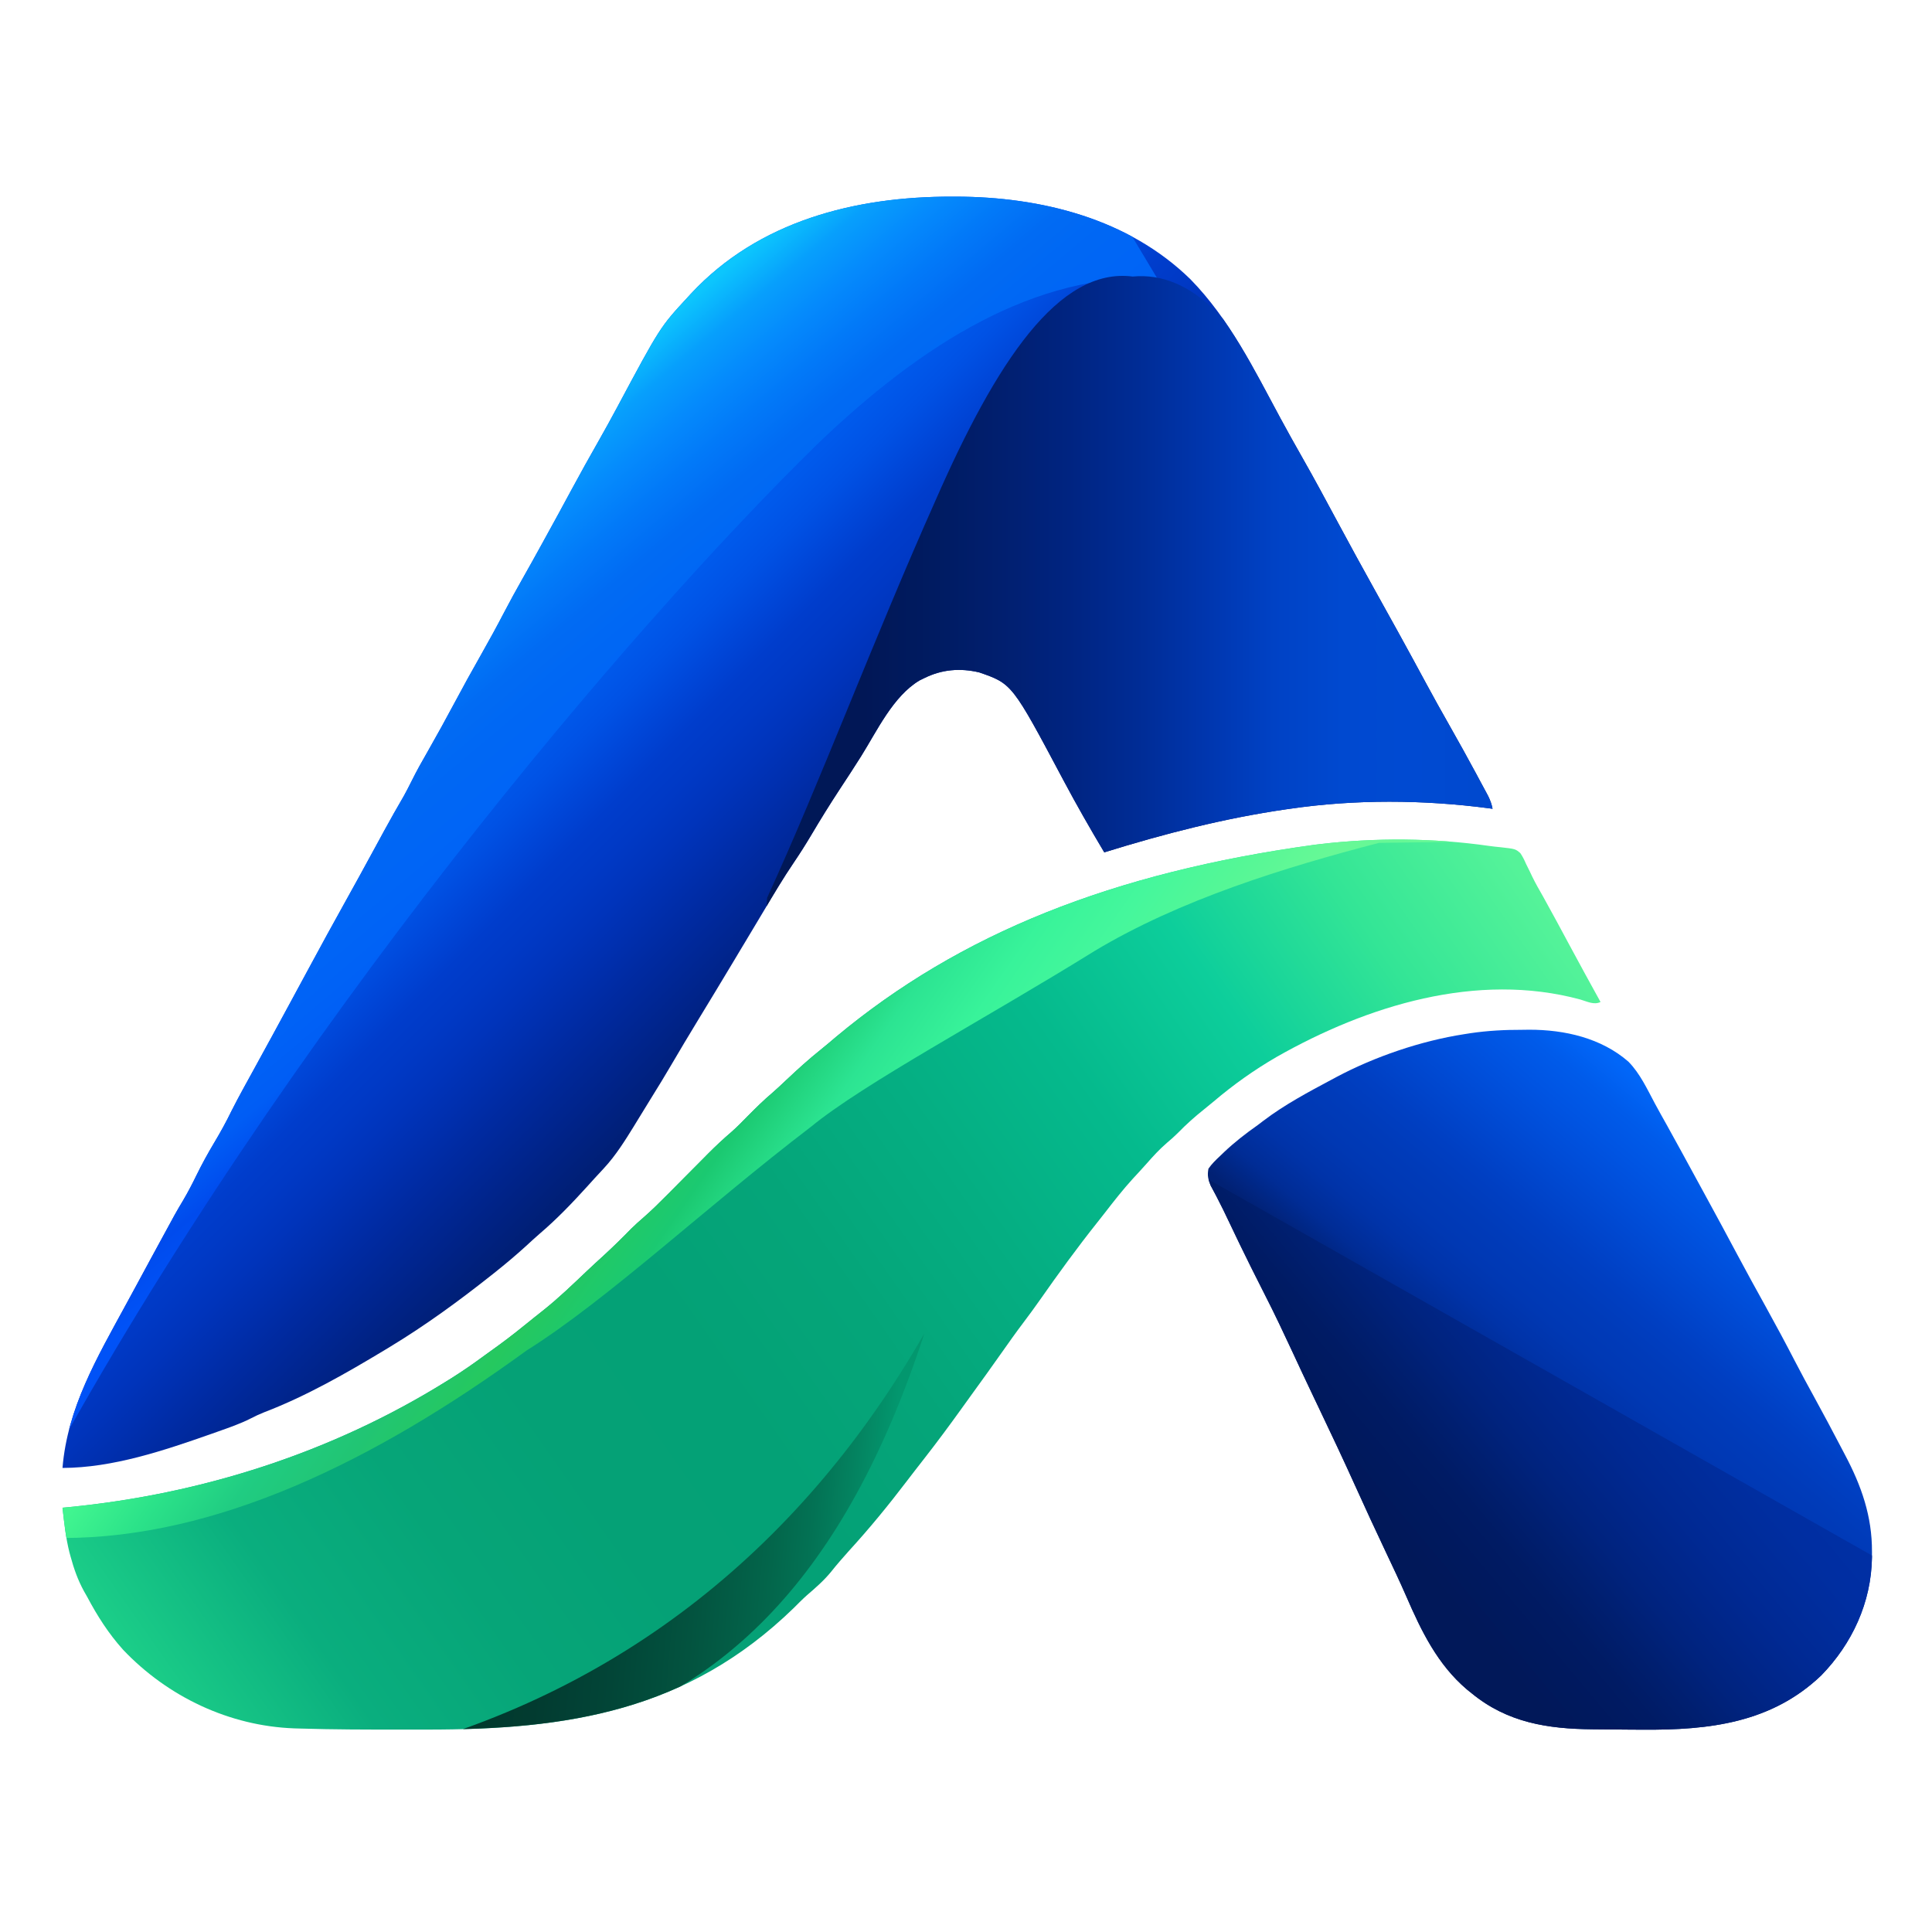
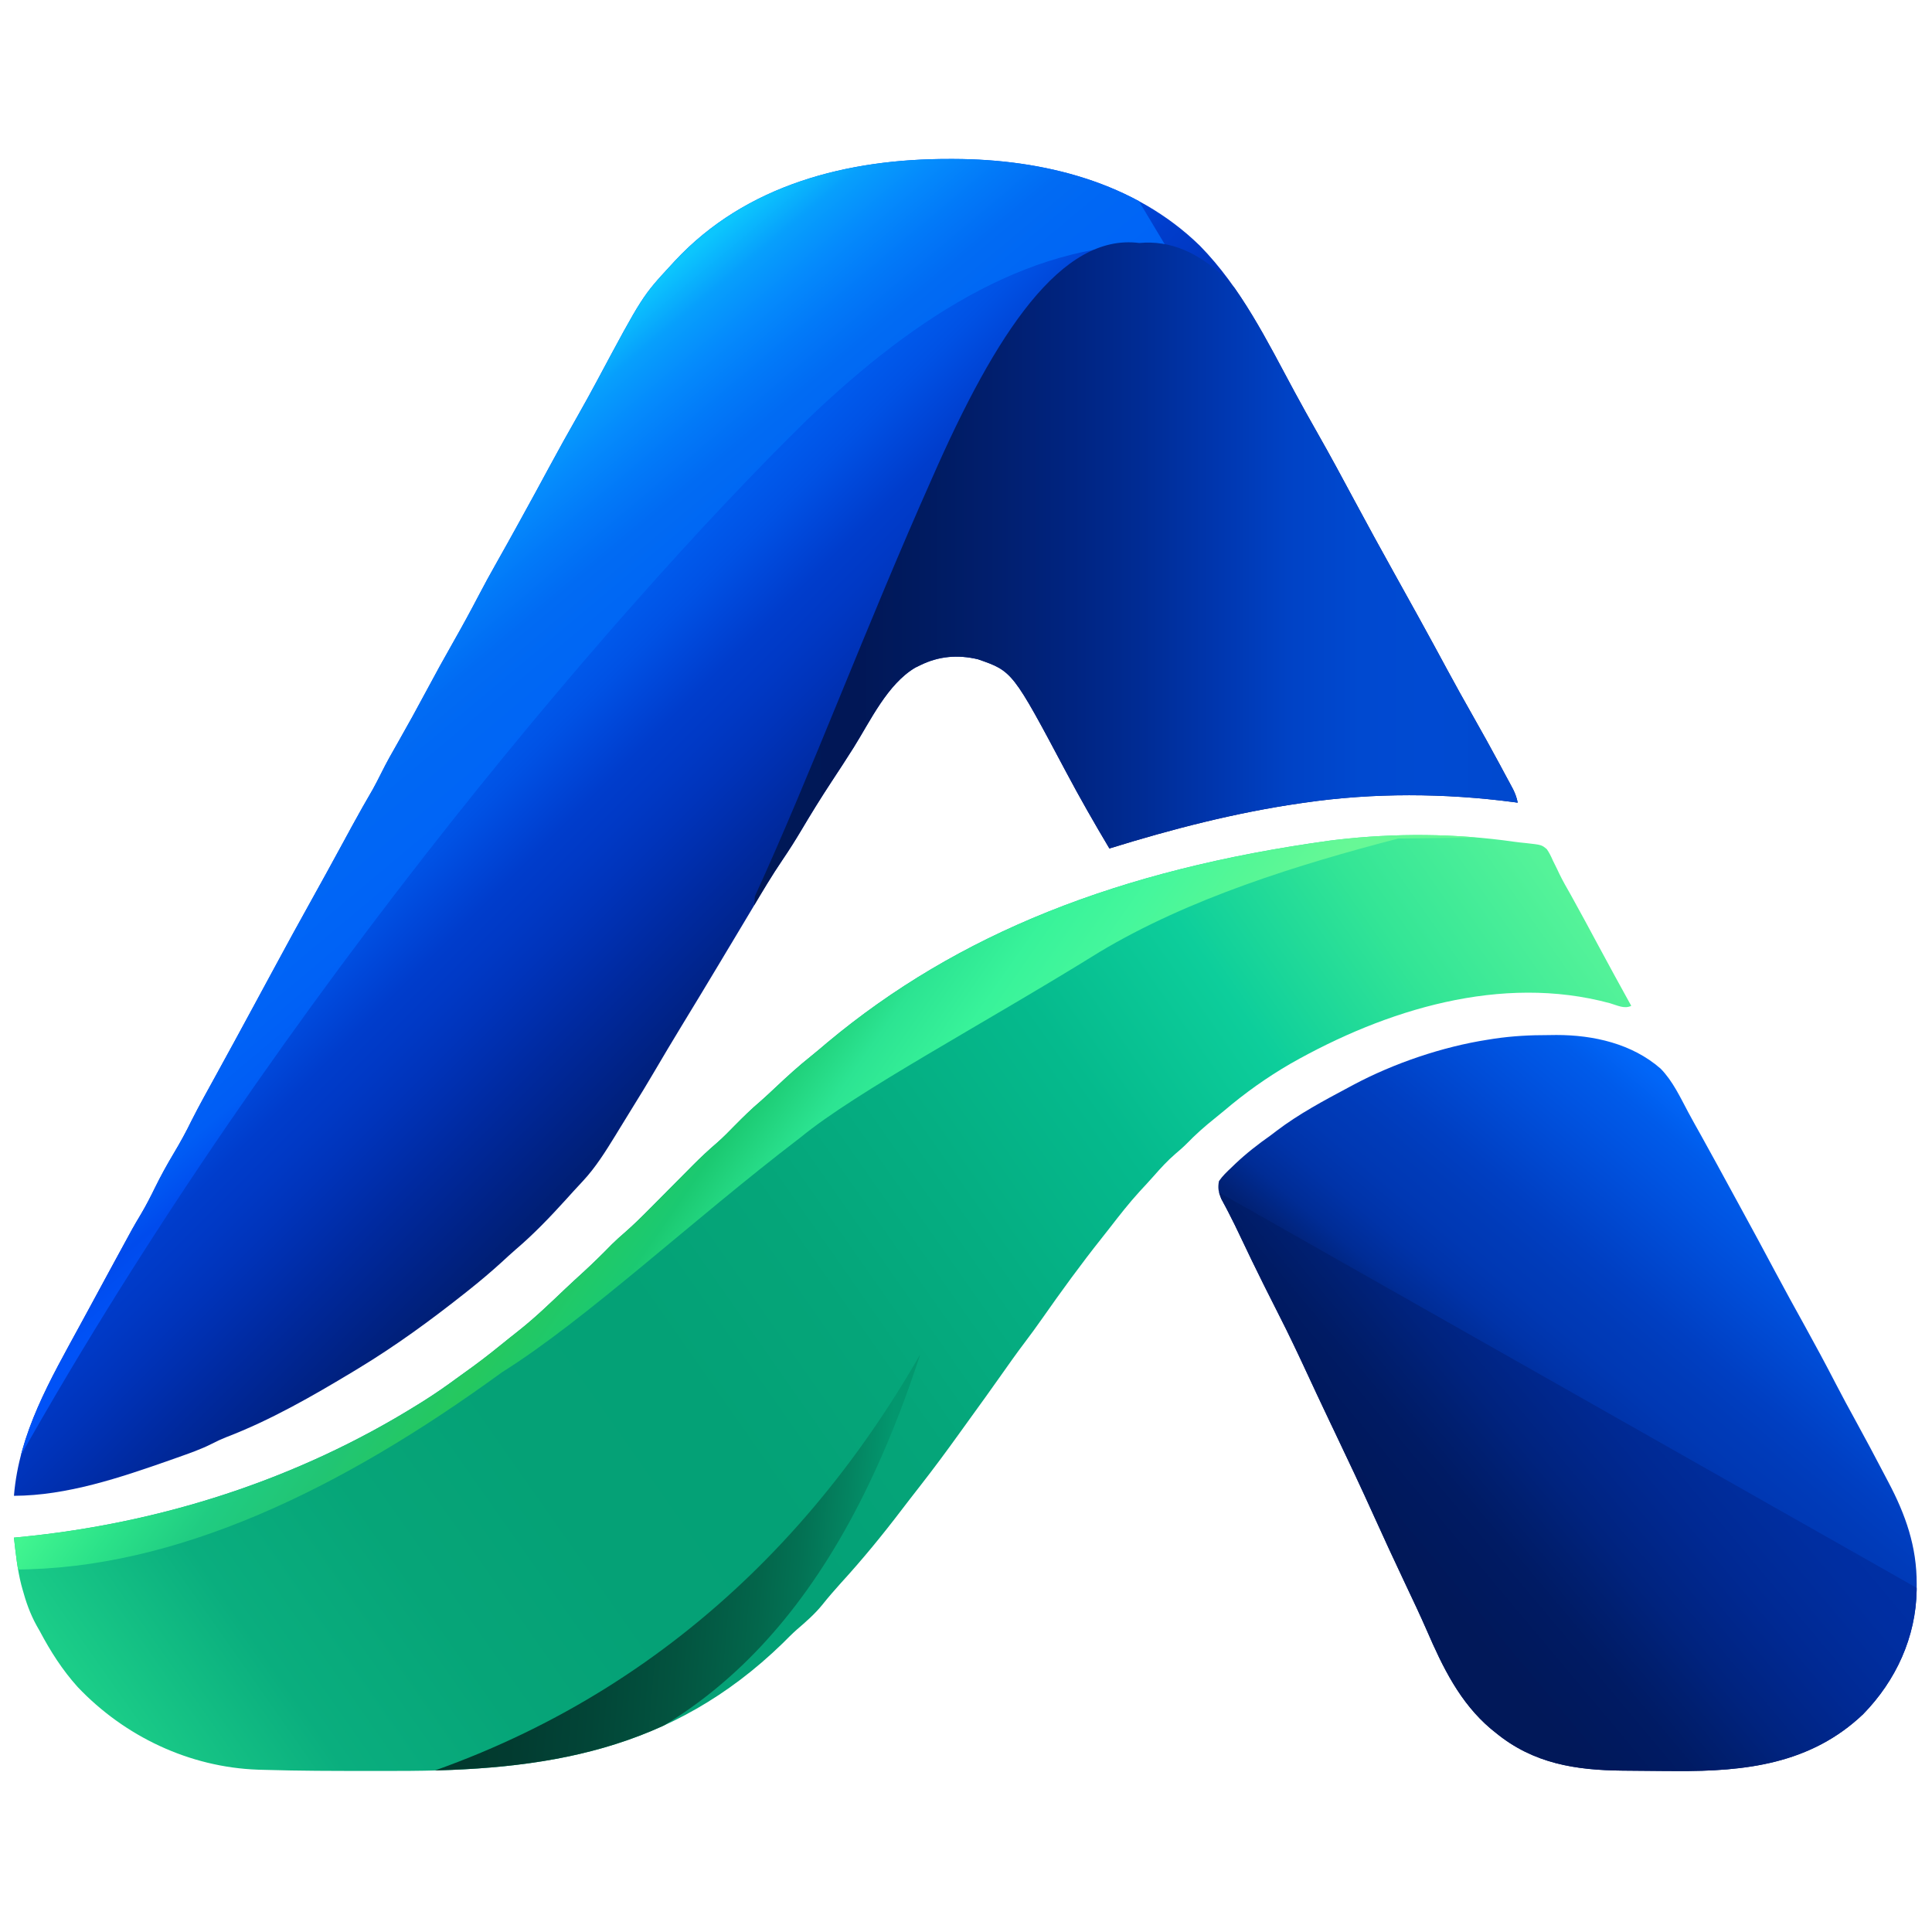
- <svg xmlns="http://www.w3.org/2000/svg" viewBox="122 107 1020 1020" width="64" height="64" role="img">
+ <svg xmlns="http://www.w3.org/2000/svg" viewBox="148 131 970 970" width="64" height="64" role="img">
  <defs>
    <clipPath id="clip-a">
      <path d="M624.62 210.81C625.38 210.81 626.12 210.81 626.88 210.81C671.54 210.93 717.69 222.35 750.51 254.46C771.19 275.6 784.07 301.98 797.98 327.77C801.72 334.68 805.54 341.54 809.43 348.37C815.92 359.76 822.12 371.3 828.32 382.85C834.75 394.85 841.32 406.79 847.93 418.69C851.9 425.83 855.87 432.97 859.82 440.12C860.15 440.75 860.5 441.37 860.86 442.01C865.5 450.44 870.12 458.89 874.68 467.37C878.83 475.05 883.06 482.67 887.38 490.25C892.1 498.54 896.7 506.89 901.24 515.29C901.9 516.55 902.59 517.8 903.25 519.05C904.2 520.79 905.14 522.54 906.08 524.29C906.62 525.3 907.15 526.3 907.71 527.34C908.81 529.6 909.52 531.55 910 534C909.34 533.91 908.67 533.82 908 533.72C873.41 529.18 837.51 528.95 803 534C802.35 534.09 801.68 534.19 801 534.28C768.31 539 736.52 547.22 705 557C697.5 544.41 690.25 531.75 683.38 518.81C656.37 468.01 656.37 468.01 639 462C628.89 459.6 619.3 460.41 610 465C609.6 465.19 609.6 465.19 607.55 466.19C593.54 474.47 585 492.9 576.61 506.28C572.95 512.12 569.16 517.87 565.38 523.62C560.12 531.63 555.09 539.75 550.21 548C547.27 552.94 544.23 557.75 541 562.5C535.5 570.6 530.52 579 525.53 587.42C523.03 591.62 520.51 595.81 518 600C517 601.67 515.99 603.35 514.99 605.03C514.49 605.86 513.99 606.68 513.48 607.53C512.04 609.93 510.61 612.32 509.18 614.72C502.92 625.18 496.6 635.6 490.26 646.01C485.52 653.8 480.85 661.61 476.25 669.47C472.99 675.05 469.62 680.56 466.21 686.04C464.75 688.4 463.31 690.76 461.86 693.12C460.72 694.97 459.57 696.83 458.44 698.69C457.9 699.55 457.38 700.42 456.84 701.31C451.99 709.17 447.06 717.09 440.75 723.87C439.99 724.7 439.23 725.52 438.44 726.37C437.63 727.24 436.84 728.1 436 729C434.69 730.45 433.38 731.91 432.06 733.36C424.15 742.07 416 750.6 407.04 758.23C404.54 760.39 402.12 762.63 399.69 764.87C394.28 769.79 388.73 774.46 383 779C382.68 779.25 382.68 779.25 381.06 780.54C364 794.04 346.61 806.73 328 818C327.56 818.27 327.56 818.27 325.3 819.64C304.9 831.93 283.76 844.08 261.49 852.6C258.98 853.61 256.74 854.63 254.37 855.87C248.79 858.71 242.89 860.72 237 862.81C235.76 863.25 234.52 863.69 233.25 864.14C208.39 872.86 181.57 881.92 155 882C157.56 850.4 173.29 823.71 188.15 796.38C189.92 793.15 191.68 789.91 193.43 786.67C196.08 781.74 198.75 776.81 201.43 771.89C203.04 768.94 204.63 765.99 206.24 763.04C214.77 747.3 214.77 747.3 218.75 740.62C221.32 736.28 223.6 731.84 225.81 727.31C228.68 721.46 231.79 715.83 235.12 710.25C238.42 704.74 241.46 699.22 244.26 693.45C248.11 685.82 252.31 678.38 256.4 670.9C258.93 666.31 261.44 661.72 263.94 657.12C264.44 656.22 264.93 655.32 265.44 654.39C269.12 647.64 272.77 640.88 276.44 634.12C276.98 633.13 277.51 632.14 278.06 631.11C280.83 626 283.6 620.89 286.36 615.78C292.02 605.29 297.74 594.82 303.55 584.4C306.18 579.69 308.77 574.97 311.38 570.25C311.82 569.42 312.29 568.6 312.75 567.75C315.2 563.28 317.64 558.81 320.08 554.33C321.12 552.43 322.15 550.53 323.19 548.62C323.69 547.7 324.19 546.77 324.71 545.81C328.12 539.58 331.6 533.39 335.19 527.26C336.65 524.62 338.01 521.97 339.36 519.26C342.01 513.89 344.95 508.7 347.94 503.5C352.75 495.06 357.43 486.56 362 478C366.48 469.62 371.04 461.31 375.75 453.06C380.14 445.34 384.38 437.56 388.49 429.68C391.29 424.31 394.21 419.01 397.19 413.74C401.1 406.85 404.93 399.93 408.75 393C409.1 392.37 409.44 391.74 409.79 391.1C414.48 382.63 419.1 374.14 423.69 365.62C428.39 356.89 433.23 348.25 438.13 339.63C441.4 333.87 444.6 328.06 447.73 322.22C470.49 279.69 470.49 279.69 485 264C485.6 263.35 486.19 262.71 486.79 262.05C522.56 223.61 573.61 210.73 624.62 210.81Z" />
    </clipPath>
    <clipPath id="clip-leg">
      <path d="M925.5 650.69C926.79 650.67 928.07 650.66 929.39 650.64C948.05 650.63 967.38 654.99 981.75 667.53C987.87 673.78 991.62 681.97 995.71 689.61C997.72 693.35 999.8 697.05 1001.88 700.75C1007.14 710.21 1012.31 719.71 1017.48 729.21C1018.95 731.91 1020.43 734.61 1021.9 737.31C1027.73 747.95 1033.48 758.63 1039.19 769.34C1044.11 778.54 1049.12 787.69 1054.19 796.81C1059.5 806.4 1064.68 816.04 1069.71 825.78C1072.95 832.03 1076.29 838.21 1079.69 844.38C1084.48 853.13 1089.19 861.92 1093.8 870.77C1094.55 872.19 1095.29 873.61 1096.04 875.03C1104.72 891.4 1110.42 907.55 1110.31 926.31C1110.31 927.32 1110.3 928.32 1110.3 929.36C1109.93 952.98 1099.89 974.77 1083.47 991.59C1057.15 1016.68 1024.22 1020.43 989.44 1020.19C987.3 1020.18 985.15 1020.17 983.01 1020.16C977.01 1020.13 971 1020.07 965 1020C964.62 1020 964.62 1020 962.69 1019.98C939.1 1019.75 917.89 1016.49 899 1001C898.16 1000.32 897.32 999.65 896.45 998.95C880.96 985.79 872.39 968.11 864.45 949.79C860.95 941.76 857.19 933.86 853.44 925.94C848.09 914.63 842.83 903.28 837.69 891.88C831.31 877.73 824.68 863.71 818 849.71C817.2 848.03 816.4 846.36 815.6 844.68C815.21 843.86 814.82 843.04 814.42 842.19C810.97 834.95 807.57 827.68 804.2 820.4C799.62 810.54 794.98 800.72 790.03 791.03C787.9 786.84 785.79 782.64 783.69 778.44C783.22 777.52 782.76 776.59 782.29 775.64C778.39 767.83 774.6 759.97 770.87 752.08C768.89 747.91 766.9 743.75 764.75 739.65C764.59 739.34 764.59 739.34 763.75 737.72C762.89 736.09 762.02 734.46 761.14 732.84C759.78 729.45 759.33 727.62 760 724C761.79 721.41 763.96 719.34 766.25 717.19C766.57 716.88 766.57 716.88 768.18 715.33C773.78 710.02 779.69 705.44 786 701C786.98 700.25 787.97 699.5 788.98 698.73C800.2 690.21 812.6 683.62 825 677C825.41 676.78 825.41 676.78 827.46 675.68C847.78 664.85 872.22 656.53 895 653C896.08 652.83 897.16 652.66 898.28 652.48C907.4 651.14 916.28 650.67 925.5 650.69Z" />
    </clipPath>
    <clipPath id="clip-green">
      <path d="M907.99 553.58C910.08 553.87 912.18 554.11 914.29 554.3C922.02 555.17 922.02 555.17 924.63 557.37C925.88 559.19 926.76 560.97 927.63 563C928.36 564.47 929.08 565.94 929.81 567.41C929.99 567.79 929.99 567.79 930.9 569.72C932.67 573.37 934.69 576.86 936.69 580.37C941.46 588.93 946.09 597.57 950.73 606.2C956.09 616.17 961.53 626.1 967 636C963.56 637.72 959.87 635.71 956.32 634.69C901.78 619.93 843.71 637.9 796 665C784.1 671.9 773.24 679.63 762.75 688.53C761.14 689.89 759.5 691.22 757.85 692.54C752.9 696.49 748.3 700.56 743.89 705.11C742.03 706.98 740.09 708.67 738.07 710.37C734.15 713.75 730.76 717.46 727.35 721.34C724.98 724.02 722.56 726.63 720.13 729.25C714.89 735 710.13 741.07 705.38 747.22C704.05 748.94 702.71 750.64 701.36 752.33C690.83 765.56 680.89 779.23 671.19 793.08C668.36 797.1 665.48 801.08 662.5 805C658.45 810.35 654.58 815.81 650.72 821.3C645.44 828.82 640.05 836.27 634.66 843.71C632.98 846.03 631.31 848.35 629.64 850.68C623.25 859.58 616.75 868.36 610 877C608.84 878.5 607.67 880 606.5 881.5C605.95 882.21 605.39 882.92 604.82 883.66C603.49 885.38 602.16 887.11 600.84 888.84C591.08 901.67 580.89 914.11 570 926C566.89 929.5 563.79 933.01 560.88 936.69C557.08 941.37 552.63 945.25 548.07 949.16C545.62 951.35 543.32 953.67 541 956C485.08 1010.32 421.88 1020.22 346.95 1020.13C342.22 1020.12 337.49 1020.13 332.76 1020.13C315.49 1020.15 298.23 1020.12 280.98 1019.6C279.8 1019.56 278.63 1019.53 277.42 1019.5C243.11 1018.27 210.6 1002.85 187 978C179.31 969.45 173.37 960.13 168 950C167.46 949.05 166.92 948.1 166.36 947.12C163.11 941.2 161.01 935.24 159.25 928.75C159.06 928.02 158.86 927.3 158.65 926.55C156.7 918.82 155.9 910.91 155 903C155.94 902.91 156.88 902.82 157.85 902.73C228.59 895.86 297.22 873.89 357.69 836.25C358.66 835.65 359.63 835.05 360.62 834.43C366.4 830.78 371.98 826.92 377.48 822.86C380.05 820.96 382.65 819.1 385.25 817.25C391.76 812.52 398.01 807.47 404.26 802.4C405.77 801.19 407.29 799.99 408.81 798.79C416.96 792.31 424.41 785.11 431.95 777.94C434.89 775.16 437.89 772.42 440.88 769.69C445.83 765.15 450.59 760.47 455.27 755.67C457.36 753.63 459.44 751.74 461.65 749.85C466.09 745.98 470.24 741.87 474.38 737.69C475.15 736.91 475.92 736.14 476.71 735.35C479.14 732.9 481.57 730.45 484 728C487.21 724.77 490.42 721.54 493.63 718.31C493.99 717.95 493.99 717.95 495.81 716.1C499.81 712.09 503.89 708.26 508.2 704.58C511.29 701.87 514.13 698.93 517 696C521.14 691.82 525.27 687.75 529.76 683.96C532.35 681.7 534.84 679.35 537.34 676.99C543.19 671.47 549.08 666.13 555.36 661.12C558.1 658.92 560.77 656.65 563.44 654.37C628.76 599.91 709.29 567.66 816 553C816.5 552.94 816.5 552.94 819.01 552.64C848.2 549.21 878.89 549.42 907.99 553.58Z" />
    </clipPath>
    <linearGradient id="g-a-front" gradientUnits="userSpaceOnUse" x1="449.50" y1="449.50" x2="579.50" y2="579.50">
      <stop offset="0.000" stop-color="#005aec" />
      <stop offset="0.100" stop-color="#0052e5" />
      <stop offset="0.200" stop-color="#0047d9" />
      <stop offset="0.300" stop-color="#003dcc" />
      <stop offset="0.400" stop-color="#0039c5" />
      <stop offset="0.500" stop-color="#0034bb" />
      <stop offset="0.600" stop-color="#002fae" />
      <stop offset="0.700" stop-color="#002aa0" />
      <stop offset="0.800" stop-color="#002692" />
      <stop offset="0.900" stop-color="#002284" />
      <stop offset="1.000" stop-color="#001f76" />
    </linearGradient>
    <linearGradient id="g-leg-front" gradientUnits="userSpaceOnUse" x1="74.33" y1="-88.59" x2="-43.22" y2="51.50">
      <stop offset="0.000" stop-color="#0166f8" />
      <stop offset="0.100" stop-color="#005bea" />
      <stop offset="0.200" stop-color="#0054e2" />
      <stop offset="0.300" stop-color="#004dd8" />
      <stop offset="0.400" stop-color="#0046cd" />
      <stop offset="0.500" stop-color="#003fc2" />
      <stop offset="0.600" stop-color="#003bb9" />
      <stop offset="0.700" stop-color="#0038b3" />
      <stop offset="0.800" stop-color="#0033a8" />
      <stop offset="0.900" stop-color="#002c95" />
      <stop offset="1.000" stop-color="#012174" />
    </linearGradient>
    <linearGradient id="g-green-front" gradientUnits="userSpaceOnUse" x1="354.08" y1="-247.93" x2="-331.61" y2="232.20">
      <stop offset="0.000" stop-color="#55f399" />
      <stop offset="0.100" stop-color="#33e596" />
      <stop offset="0.200" stop-color="#0dce9b" />
      <stop offset="0.300" stop-color="#05ba8d" />
      <stop offset="0.400" stop-color="#05ae82" />
      <stop offset="0.500" stop-color="#05a579" />
      <stop offset="0.600" stop-color="#04a176" />
      <stop offset="0.700" stop-color="#05a176" />
      <stop offset="0.800" stop-color="#06a578" />
      <stop offset="0.900" stop-color="#0aae7e" />
      <stop offset="1.000" stop-color="#1bcd88" />
    </linearGradient>
    <linearGradient id="g-front-highlight" gradientUnits="userSpaceOnUse" x1="331.26" y1="394.78" x2="475.44" y2="566.61">
      <stop offset="0.000" stop-color="#0cc6fd" />
      <stop offset="0.100" stop-color="#079ffc" />
      <stop offset="0.200" stop-color="#058afc" />
      <stop offset="0.300" stop-color="#0279f8" />
      <stop offset="0.400" stop-color="#016bf3" />
      <stop offset="0.500" stop-color="#0067f4" />
      <stop offset="0.600" stop-color="#0065f6" />
      <stop offset="0.700" stop-color="#0062f6" />
      <stop offset="0.800" stop-color="#005df5" />
      <stop offset="0.900" stop-color="#004bed" />
      <stop offset="1.000" stop-color="#0052f7" />
    </linearGradient>
    <linearGradient id="g-a-back-fold" gradientUnits="userSpaceOnUse" x1="542.00" y1="0.00" x2="903.00" y2="0.00">
      <stop offset="0.000" stop-color="#001857" />
      <stop offset="0.100" stop-color="#011756" />
      <stop offset="0.200" stop-color="#001b61" />
      <stop offset="0.300" stop-color="#011f6f" />
      <stop offset="0.400" stop-color="#002481" />
      <stop offset="0.500" stop-color="#002c95" />
      <stop offset="0.600" stop-color="#0036ae" />
      <stop offset="0.700" stop-color="#0042c5" />
      <stop offset="0.800" stop-color="#0049d0" />
      <stop offset="0.900" stop-color="#004ad2" />
      <stop offset="1.000" stop-color="#0049cf" />
    </linearGradient>
    <linearGradient id="g-green-top-fold" gradientUnits="userSpaceOnUse" x1="531.23" y1="371.97" x2="815.02" y2="570.68">
      <stop offset="0.000" stop-color="#41f590" />
      <stop offset="0.100" stop-color="#2be289" />
      <stop offset="0.200" stop-color="#20cc82" />
      <stop offset="0.300" stop-color="#21c574" />
      <stop offset="0.400" stop-color="#25c85f" />
      <stop offset="0.500" stop-color="#1bc971" />
      <stop offset="0.600" stop-color="#2ce492" />
      <stop offset="0.700" stop-color="#38f39a" />
      <stop offset="0.800" stop-color="#45f79c" />
      <stop offset="0.900" stop-color="#55f796" />
      <stop offset="1.000" stop-color="#67f896" />
    </linearGradient>
    <linearGradient id="g-green-under-fold" gradientUnits="userSpaceOnUse" x1="468.30" y1="40.97" x2="665.14" y2="58.19">
      <stop offset="0.000" stop-color="#013a2e" />
      <stop offset="0.100" stop-color="#023b30" />
      <stop offset="0.200" stop-color="#024034" />
      <stop offset="0.300" stop-color="#024537" />
      <stop offset="0.400" stop-color="#024c3b" />
      <stop offset="0.500" stop-color="#03533f" />
      <stop offset="0.600" stop-color="#035c45" />
      <stop offset="0.700" stop-color="#03664b" />
      <stop offset="0.800" stop-color="#037254" />
      <stop offset="0.900" stop-color="#048360" />
      <stop offset="1.000" stop-color="#03976e" />
    </linearGradient>
    <linearGradient id="g-leg-under-fold" gradientUnits="userSpaceOnUse" x1="191.68" y1="-160.84" x2="36.29" y2="-30.45">
      <stop offset="0.000" stop-color="#002fa4" />
      <stop offset="0.100" stop-color="#002ea1" />
      <stop offset="0.200" stop-color="#002c9a" />
      <stop offset="0.300" stop-color="#002993" />
      <stop offset="0.400" stop-color="#002689" />
      <stop offset="0.500" stop-color="#00237e" />
      <stop offset="0.600" stop-color="#001f70" />
      <stop offset="0.700" stop-color="#001b64" />
      <stop offset="0.800" stop-color="#00195e" />
      <stop offset="0.900" stop-color="#011859" />
      <stop offset="1.000" stop-color="#011859" />
    </linearGradient>
  </defs>
  <path id="a-front" d="M624.62 210.81C625.38 210.81 626.12 210.81 626.88 210.81C671.54 210.93 717.69 222.35 750.51 254.46C771.19 275.6 784.07 301.98 797.98 327.77C801.72 334.68 805.54 341.54 809.43 348.37C815.92 359.76 822.12 371.3 828.32 382.85C834.75 394.85 841.32 406.79 847.93 418.69C851.9 425.83 855.87 432.97 859.82 440.12C860.15 440.75 860.5 441.37 860.86 442.01C865.5 450.44 870.12 458.89 874.68 467.37C878.83 475.05 883.06 482.67 887.38 490.25C892.1 498.54 896.7 506.89 901.24 515.29C901.9 516.55 902.59 517.8 903.25 519.05C904.2 520.79 905.14 522.54 906.08 524.29C906.62 525.3 907.15 526.3 907.71 527.34C908.81 529.6 909.52 531.55 910 534C909.34 533.91 908.67 533.82 908 533.72C873.41 529.18 837.51 528.95 803 534C802.35 534.09 801.68 534.19 801 534.28C768.31 539 736.52 547.22 705 557C697.5 544.41 690.25 531.75 683.38 518.81C656.37 468.01 656.37 468.01 639 462C628.89 459.6 619.3 460.41 610 465C609.6 465.19 609.6 465.19 607.55 466.19C593.54 474.47 585 492.9 576.61 506.28C572.95 512.12 569.16 517.87 565.38 523.62C560.12 531.63 555.09 539.75 550.21 548C547.27 552.94 544.23 557.75 541 562.5C535.5 570.6 530.52 579 525.53 587.42C523.03 591.62 520.51 595.81 518 600C517 601.67 515.99 603.35 514.99 605.03C514.49 605.86 513.99 606.68 513.48 607.53C512.04 609.93 510.61 612.32 509.18 614.72C502.92 625.18 496.6 635.6 490.26 646.01C485.52 653.8 480.85 661.61 476.25 669.47C472.99 675.05 469.62 680.56 466.21 686.04C464.75 688.4 463.31 690.76 461.86 693.12C460.72 694.97 459.57 696.83 458.44 698.69C457.9 699.55 457.38 700.42 456.84 701.31C451.99 709.17 447.06 717.09 440.75 723.87C439.99 724.7 439.23 725.52 438.44 726.37C437.63 727.24 436.84 728.1 436 729C434.69 730.45 433.38 731.91 432.06 733.36C424.15 742.07 416 750.6 407.04 758.23C404.54 760.39 402.12 762.63 399.69 764.87C394.28 769.79 388.73 774.46 383 779C382.68 779.25 382.68 779.25 381.06 780.54C364 794.04 346.61 806.73 328 818C327.56 818.27 327.56 818.27 325.3 819.64C304.9 831.93 283.76 844.08 261.49 852.6C258.98 853.61 256.74 854.63 254.37 855.87C248.79 858.71 242.89 860.72 237 862.81C235.76 863.25 234.52 863.69 233.25 864.14C208.39 872.86 181.57 881.92 155 882C157.56 850.4 173.29 823.71 188.15 796.38C189.92 793.15 191.68 789.91 193.43 786.67C196.08 781.74 198.75 776.81 201.43 771.89C203.04 768.94 204.63 765.99 206.24 763.04C214.77 747.3 214.77 747.3 218.75 740.62C221.32 736.28 223.6 731.84 225.81 727.31C228.68 721.46 231.79 715.83 235.12 710.25C238.42 704.74 241.46 699.22 244.26 693.45C248.11 685.82 252.31 678.38 256.4 670.9C258.93 666.31 261.44 661.72 263.94 657.12C264.44 656.22 264.93 655.32 265.44 654.39C269.12 647.64 272.77 640.88 276.44 634.12C276.98 633.13 277.51 632.14 278.06 631.11C280.83 626 283.6 620.89 286.36 615.78C292.02 605.29 297.74 594.82 303.55 584.4C306.18 579.69 308.77 574.97 311.38 570.25C311.82 569.42 312.29 568.6 312.75 567.75C315.2 563.28 317.64 558.81 320.08 554.33C321.12 552.43 322.15 550.53 323.19 548.62C323.69 547.7 324.19 546.77 324.71 545.81C328.12 539.58 331.6 533.39 335.19 527.26C336.65 524.62 338.01 521.97 339.36 519.26C342.01 513.89 344.95 508.7 347.94 503.5C352.75 495.06 357.43 486.56 362 478C366.48 469.62 371.04 461.31 375.75 453.06C380.14 445.34 384.38 437.56 388.49 429.68C391.29 424.31 394.21 419.01 397.19 413.74C401.1 406.85 404.93 399.93 408.75 393C409.1 392.37 409.44 391.74 409.79 391.1C414.48 382.63 419.1 374.14 423.69 365.62C428.39 356.89 433.23 348.25 438.13 339.63C441.4 333.87 444.6 328.06 447.73 322.22C470.49 279.69 470.49 279.69 485 264C485.6 263.35 486.19 262.71 486.79 262.05C522.56 223.61 573.61 210.73 624.62 210.81Z" clip-path="url(#clip-a)" fill="url(#g-a-front)" />
  <path id="front-highlight" d="M145 886 C273 651 455 438 553 342 C609 288 669 251 733 254 L685 174 L454 183 L113 829 Z" clip-path="url(#clip-a)" fill="url(#g-front-highlight)" />
  <path id="a-back-fold" d="M527 581 C555 520 583 445 616 371 C648 298 681 248 720 253 C752 250 775 280 791 310 L1254 310 L1254 1120 L490 1120 Z" clip-path="url(#clip-a)" fill="url(#g-a-back-fold)" />
  <path id="leg-front" d="M925.5 650.69C926.79 650.67 928.07 650.66 929.39 650.64C948.05 650.63 967.38 654.99 981.75 667.53C987.87 673.78 991.62 681.97 995.71 689.61C997.72 693.35 999.8 697.05 1001.88 700.75C1007.14 710.21 1012.31 719.71 1017.48 729.21C1018.95 731.91 1020.43 734.61 1021.9 737.31C1027.73 747.95 1033.48 758.63 1039.19 769.34C1044.11 778.54 1049.12 787.69 1054.19 796.81C1059.5 806.4 1064.68 816.04 1069.71 825.78C1072.95 832.03 1076.29 838.21 1079.69 844.38C1084.48 853.13 1089.19 861.92 1093.8 870.77C1094.55 872.19 1095.29 873.61 1096.04 875.03C1104.72 891.4 1110.42 907.55 1110.31 926.31C1110.31 927.32 1110.3 928.32 1110.3 929.36C1109.93 952.98 1099.89 974.77 1083.47 991.59C1057.15 1016.68 1024.22 1020.43 989.44 1020.19C987.3 1020.18 985.15 1020.17 983.01 1020.16C977.01 1020.13 971 1020.07 965 1020C964.62 1020 964.62 1020 962.69 1019.98C939.1 1019.75 917.89 1016.49 899 1001C898.16 1000.32 897.32 999.65 896.45 998.95C880.96 985.79 872.39 968.11 864.45 949.79C860.95 941.76 857.19 933.86 853.44 925.94C848.09 914.63 842.83 903.28 837.69 891.88C831.31 877.73 824.68 863.71 818 849.71C817.2 848.03 816.4 846.36 815.6 844.68C815.21 843.86 814.82 843.04 814.42 842.19C810.97 834.95 807.57 827.68 804.2 820.4C799.62 810.54 794.98 800.72 790.03 791.03C787.9 786.84 785.79 782.64 783.69 778.44C783.22 777.52 782.76 776.59 782.29 775.64C778.39 767.83 774.6 759.97 770.87 752.08C768.89 747.91 766.9 743.75 764.75 739.65C764.59 739.34 764.59 739.34 763.75 737.72C762.89 736.09 762.02 734.46 761.14 732.84C759.78 729.45 759.33 727.62 760 724C761.79 721.41 763.96 719.34 766.25 717.19C766.57 716.88 766.57 716.88 768.18 715.33C773.78 710.02 779.69 705.44 786 701C786.98 700.25 787.97 699.5 788.98 698.73C800.2 690.21 812.6 683.62 825 677C825.41 676.78 825.41 676.78 827.46 675.68C847.78 664.85 872.22 656.53 895 653C896.08 652.83 897.16 652.66 898.28 652.48C907.4 651.14 916.28 650.67 925.5 650.69Z" clip-path="url(#clip-leg)" fill="url(#g-leg-front)" />
  <path id="leg-under-fold" d="M750 724 L1124 936 L1169 1078 L889 1122 L765 801 Z" clip-path="url(#clip-leg)" fill="url(#g-leg-under-fold)" />
  <path id="green-front" d="M907.99 553.58C910.08 553.87 912.18 554.11 914.29 554.3C922.02 555.17 922.02 555.17 924.63 557.37C925.88 559.19 926.76 560.97 927.63 563C928.36 564.47 929.08 565.94 929.81 567.41C929.99 567.79 929.99 567.79 930.9 569.72C932.67 573.37 934.69 576.86 936.69 580.37C941.46 588.93 946.09 597.57 950.73 606.2C956.09 616.17 961.53 626.1 967 636C963.56 637.72 959.87 635.71 956.32 634.69C901.78 619.93 843.71 637.9 796 665C784.1 671.9 773.24 679.63 762.75 688.53C761.14 689.89 759.5 691.22 757.85 692.54C752.9 696.49 748.3 700.56 743.89 705.11C742.03 706.98 740.09 708.67 738.07 710.37C734.15 713.75 730.76 717.46 727.35 721.34C724.98 724.02 722.56 726.63 720.13 729.25C714.89 735 710.13 741.07 705.38 747.22C704.05 748.94 702.71 750.64 701.36 752.33C690.83 765.56 680.89 779.23 671.19 793.08C668.36 797.1 665.48 801.08 662.5 805C658.45 810.35 654.58 815.81 650.72 821.3C645.44 828.82 640.05 836.27 634.66 843.71C632.98 846.03 631.31 848.35 629.64 850.68C623.25 859.58 616.75 868.36 610 877C608.84 878.5 607.67 880 606.5 881.5C605.95 882.21 605.39 882.92 604.82 883.66C603.49 885.38 602.16 887.11 600.84 888.84C591.08 901.67 580.89 914.11 570 926C566.89 929.5 563.79 933.01 560.88 936.69C557.08 941.37 552.63 945.25 548.07 949.16C545.62 951.35 543.32 953.67 541 956C485.08 1010.32 421.88 1020.22 346.95 1020.13C342.22 1020.12 337.49 1020.13 332.76 1020.13C315.49 1020.15 298.23 1020.12 280.98 1019.6C279.8 1019.56 278.63 1019.53 277.42 1019.5C243.11 1018.27 210.6 1002.85 187 978C179.31 969.45 173.37 960.13 168 950C167.46 949.05 166.92 948.1 166.36 947.12C163.11 941.2 161.01 935.24 159.25 928.75C159.06 928.02 158.86 927.3 158.65 926.55C156.7 918.82 155.9 910.91 155 903C155.94 902.91 156.88 902.82 157.85 902.73C228.59 895.86 297.22 873.89 357.69 836.25C358.66 835.65 359.63 835.05 360.62 834.43C366.4 830.78 371.98 826.92 377.48 822.86C380.05 820.96 382.65 819.1 385.25 817.25C391.76 812.52 398.01 807.47 404.26 802.4C405.77 801.19 407.29 799.99 408.81 798.79C416.96 792.31 424.41 785.11 431.95 777.94C434.89 775.16 437.89 772.42 440.88 769.69C445.83 765.15 450.59 760.47 455.27 755.67C457.36 753.63 459.44 751.74 461.65 749.85C466.09 745.98 470.24 741.87 474.38 737.69C475.15 736.91 475.92 736.14 476.71 735.35C479.14 732.9 481.57 730.45 484 728C487.21 724.77 490.42 721.54 493.63 718.31C493.99 717.95 493.99 717.95 495.81 716.1C499.81 712.09 503.89 708.26 508.2 704.58C511.29 701.87 514.13 698.93 517 696C521.14 691.82 525.27 687.75 529.76 683.96C532.35 681.7 534.84 679.35 537.34 676.99C543.19 671.47 549.08 666.13 555.36 661.12C558.1 658.92 560.77 656.65 563.44 654.37C628.76 599.91 709.29 567.66 816 553C816.5 552.94 816.5 552.94 819.01 552.64C848.2 549.21 878.89 549.42 907.99 553.58Z" clip-path="url(#clip-green)" fill="url(#g-green-front)" />
  <path id="green-top-fold" d="M100 150 L1000 150 L1000 550 L850 552 C800 565 745 582 700 609 C642 645 578 679 550 702 C495 744 443 793 400 820 C319 879 236 919 155 919 L100 919 Z" clip-path="url(#clip-green)" fill="url(#g-green-top-fold)" />
  <path id="green-under-fold" d="M319 1034 C451 1002 547 921 610 811 C568 940 503 1002 417 1024 Z" clip-path="url(#clip-green)" fill="url(#g-green-under-fold)" />
</svg>
